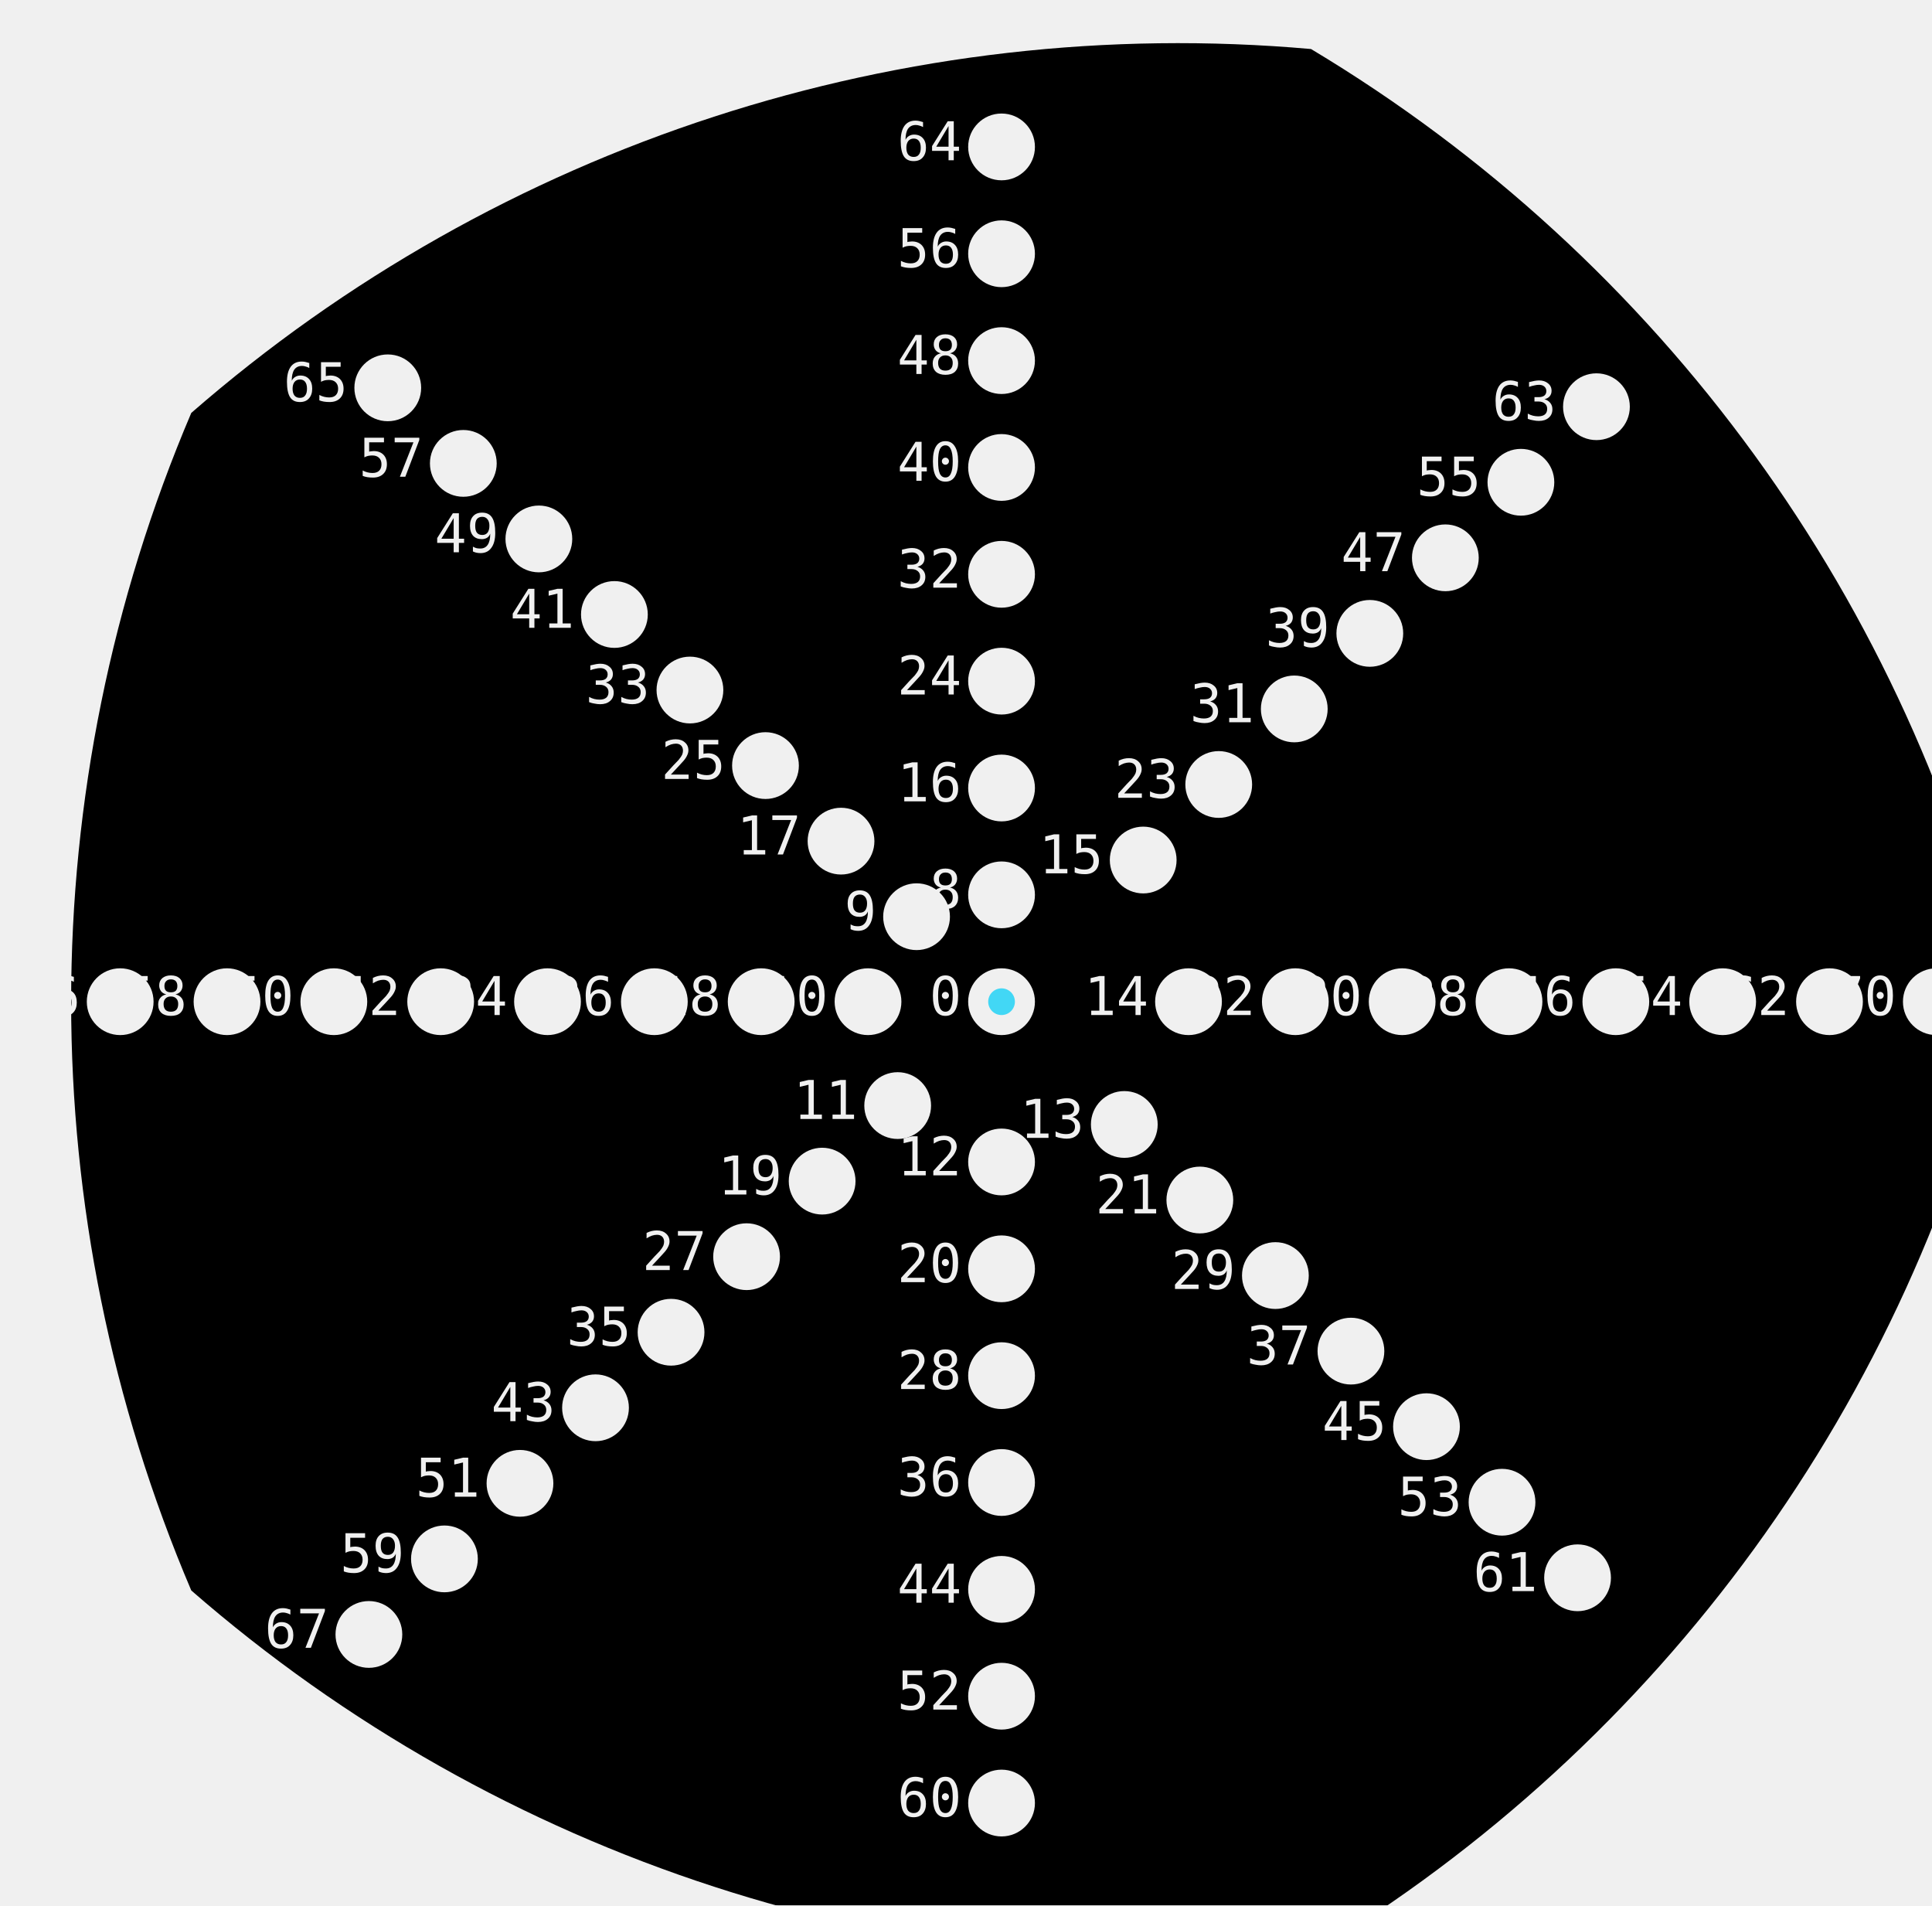
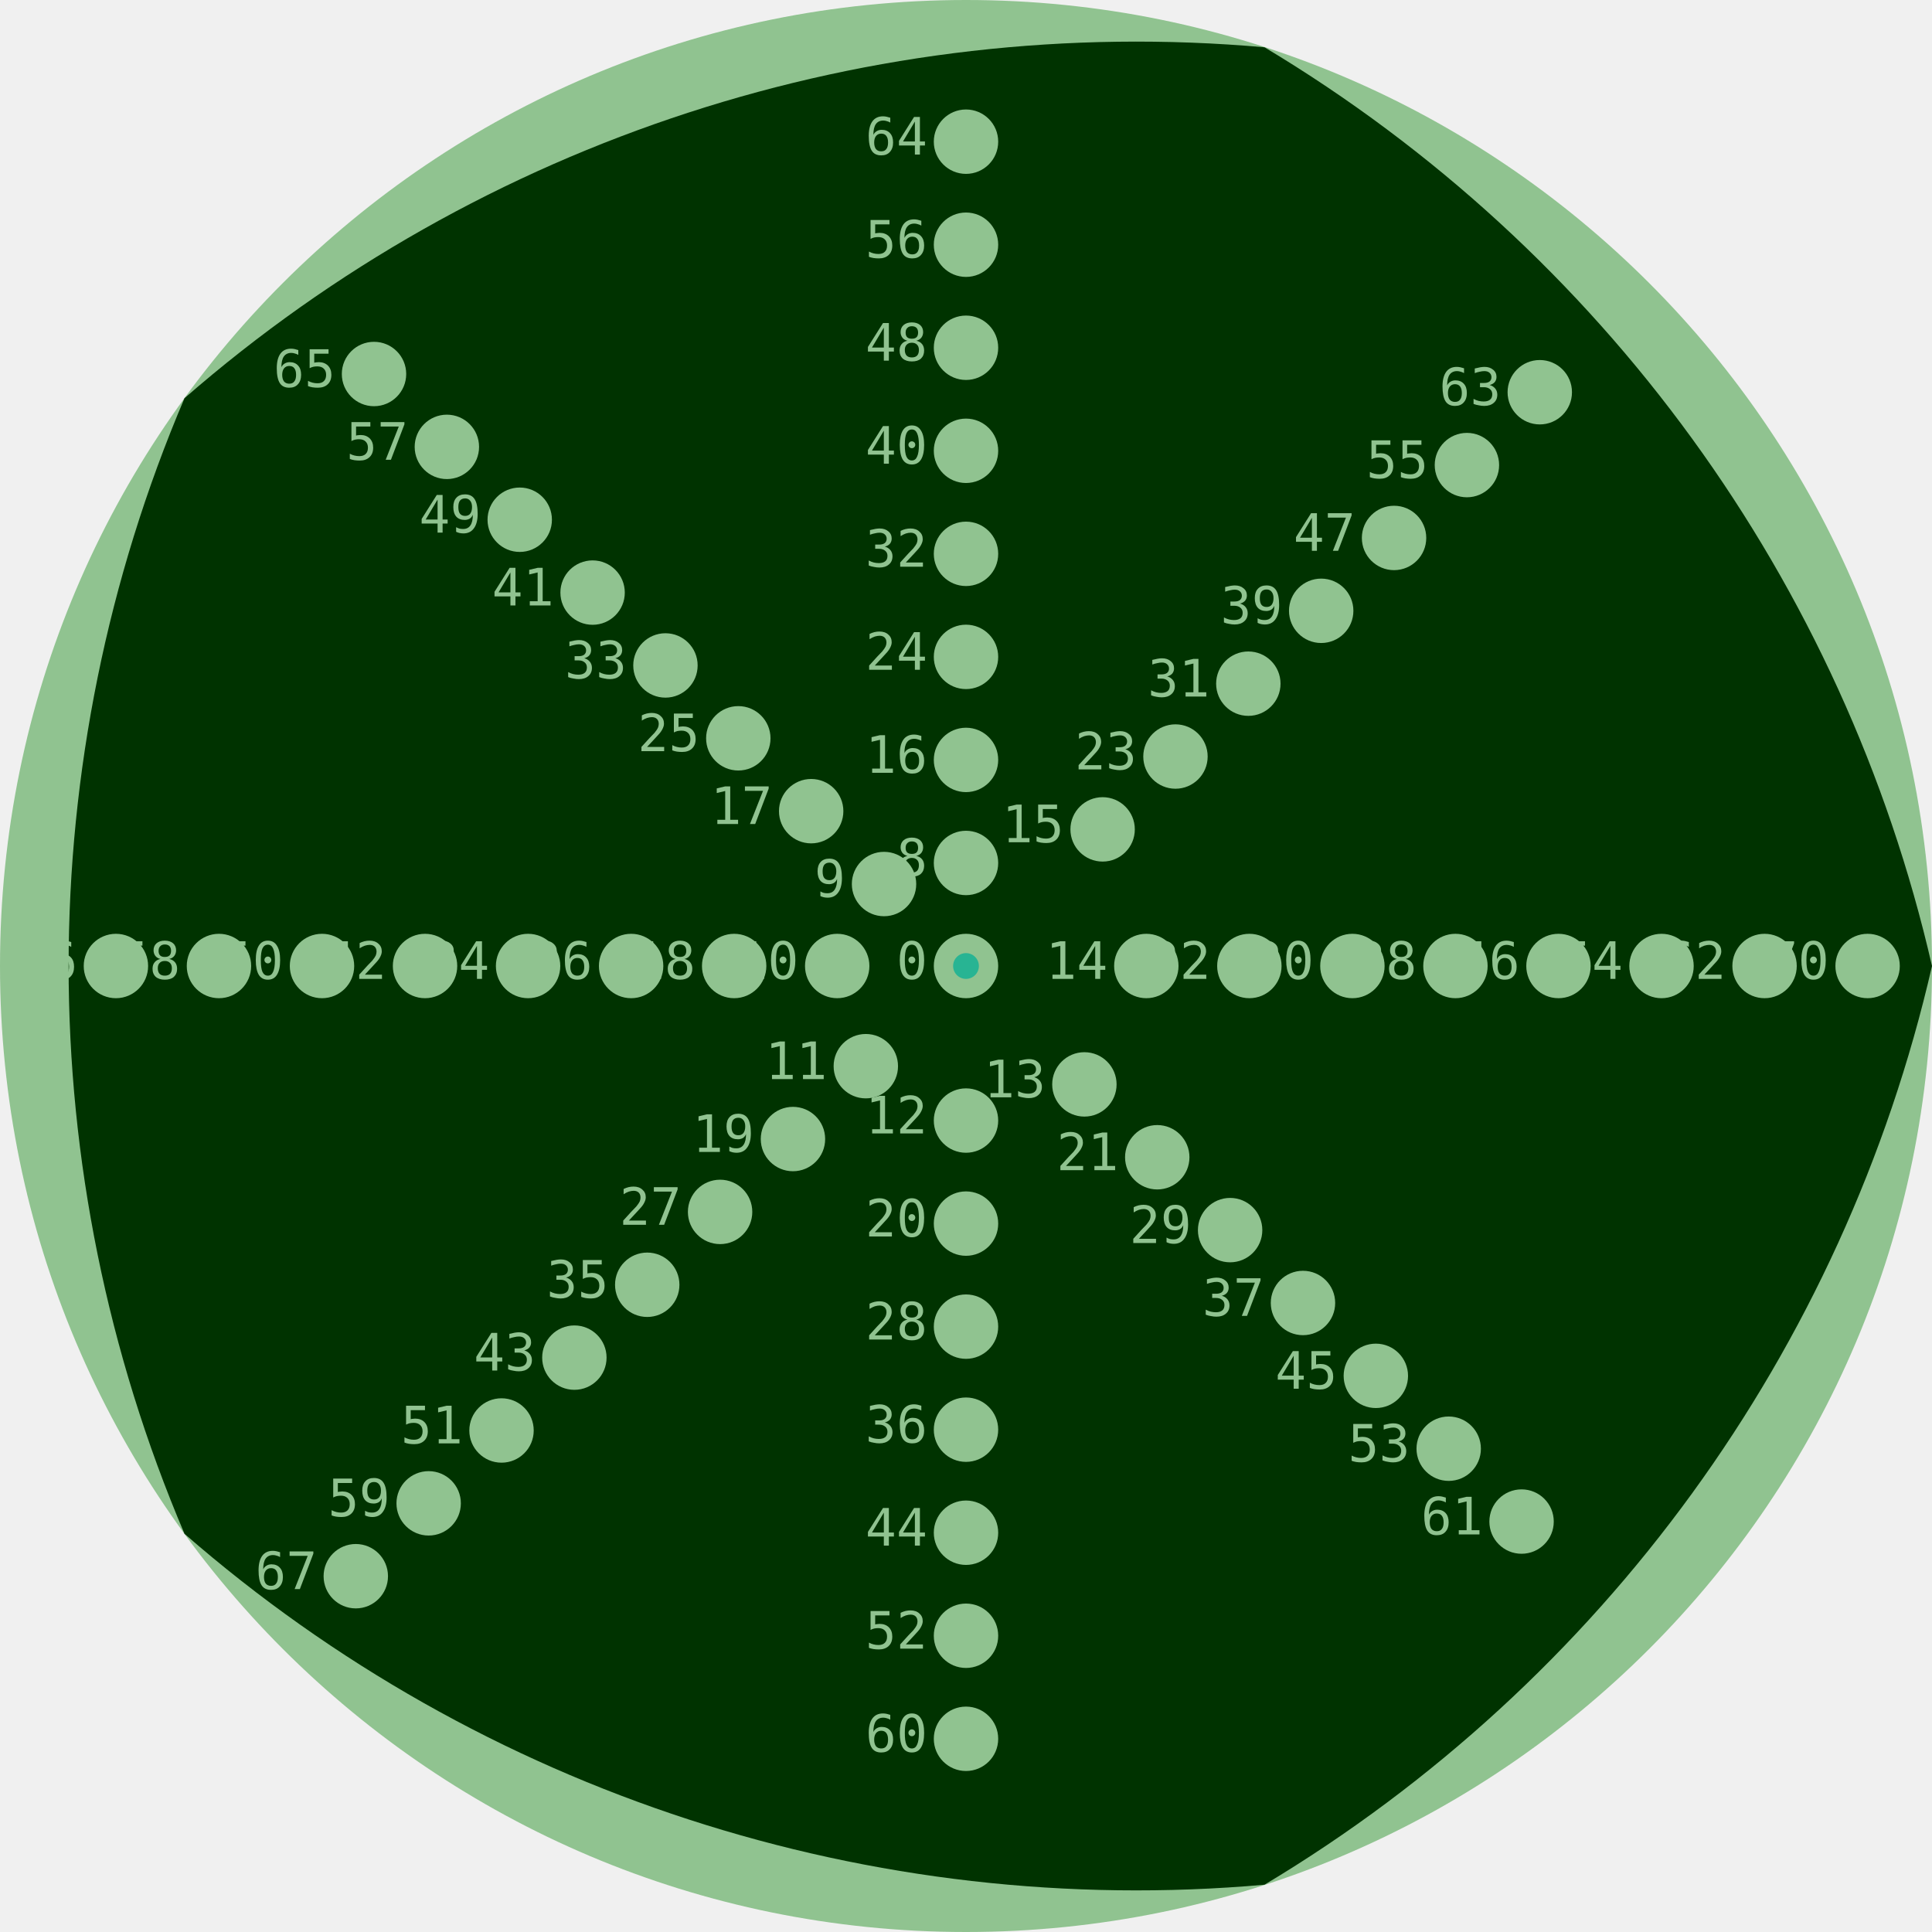
<svg xmlns="http://www.w3.org/2000/svg" xmlns:ns1="http://nathanfriend.io/inspiral">
  <g>
    <style>
      text {
        font-family: monospace;
        font-size: 4px;
      }
    </style>
    <mask id="holes">
      <rect width="100%" height="100%" fill="white" />
      <circle cx="75" cy="75" r="2.5" ns1:hole-name="0" ns1:hole-text-position-angle="0" ns1:hole-text-rotation-angle="0" />
      <text x="72" y="76" text-anchor="end">0</text>
      <circle cx="75" cy="67" r="2.5" ns1:hole-name="8" ns1:hole-text-position-angle="2.3415926535897933" ns1:hole-text-rotation-angle="-0.7" />
      <text x="72" y="68" text-anchor="end">8</text>
      <circle cx="75" cy="59" r="2.5" ns1:hole-name="16" ns1:hole-text-position-angle="2.741592653589793" ns1:hole-text-rotation-angle="0" />
      <text x="72" y="60" text-anchor="end">16</text>
      <circle cx="75" cy="51" r="2.5" ns1:hole-name="24" ns1:hole-text-position-angle="3.141592653589793" ns1:hole-text-rotation-angle="0" />
      <text x="72" y="52" text-anchor="end">24</text>
      <circle cx="75" cy="43" r="2.5" ns1:hole-name="32" ns1:hole-text-position-angle="3.141592653589793" ns1:hole-text-rotation-angle="0" />
      <text x="72" y="44" text-anchor="end">32</text>
      <circle cx="75" cy="35" r="2.5" ns1:hole-name="40" ns1:hole-text-position-angle="3.141592653589793" ns1:hole-text-rotation-angle="0" />
      <text x="72" y="36" text-anchor="end">40</text>
      <circle cx="75" cy="27" r="2.5" ns1:hole-name="48" ns1:hole-text-position-angle="3.141592653589793" ns1:hole-text-rotation-angle="0" />
      <text x="72" y="28" text-anchor="end">48</text>
      <circle cx="75" cy="19" r="2.5" ns1:hole-name="56" ns1:hole-text-position-angle="3.141592653589793" ns1:hole-text-rotation-angle="0" />
      <text x="72" y="20" text-anchor="end">56</text>
      <circle cx="75" cy="11" r="2.5" ns1:hole-name="64" ns1:hole-text-position-angle="3.141592653589793" ns1:hole-text-rotation-angle="0" />
      <text x="72" y="12" text-anchor="end">64</text>
      <circle cx="68.636" cy="68.636" r="2.5" ns1:hole-name="9" ns1:hole-text-position-angle="3.1269908169872416" ns1:hole-text-rotation-angle="-1.4853981633974482" />
      <text x="65.636" y="69.636" text-anchor="end">9</text>
      <circle cx="62.979" cy="62.979" r="2.5" ns1:hole-name="17" ns1:hole-text-position-angle="3.5269908169872415" ns1:hole-text-rotation-angle="-0.7853981633974483" />
      <text x="59.979" y="63.979" text-anchor="end">17</text>
      <circle cx="57.322" cy="57.322" r="2.5" ns1:hole-name="25" ns1:hole-text-position-angle="3.9269908169872414" ns1:hole-text-rotation-angle="-0.7853981633974483" />
      <text x="54.322" y="58.322" text-anchor="end">25</text>
      <circle cx="51.665" cy="51.665" r="2.5" ns1:hole-name="33" ns1:hole-text-position-angle="3.9269908169872414" ns1:hole-text-rotation-angle="-0.7853981633974483" />
      <text x="48.665" y="52.665" text-anchor="end">33</text>
      <circle cx="46.009" cy="46.009" r="2.5" ns1:hole-name="41" ns1:hole-text-position-angle="3.9269908169872414" ns1:hole-text-rotation-angle="-0.7853981633974483" />
      <text x="43.009" y="47.009" text-anchor="end">41</text>
      <circle cx="40.352" cy="40.352" r="2.5" ns1:hole-name="49" ns1:hole-text-position-angle="3.9269908169872414" ns1:hole-text-rotation-angle="-0.7853981633974483" />
      <text x="37.352" y="41.352" text-anchor="end">49</text>
      <circle cx="34.695" cy="34.695" r="2.5" ns1:hole-name="57" ns1:hole-text-position-angle="3.9269908169872414" ns1:hole-text-rotation-angle="-0.7853981633974483" />
      <text x="31.695" y="35.695" text-anchor="end">57</text>
      <circle cx="29.038" cy="29.038" r="2.5" ns1:hole-name="65" ns1:hole-text-position-angle="3.9269908169872414" ns1:hole-text-rotation-angle="-0.7853981633974483" />
      <text x="26.038" y="30.038" text-anchor="end">65</text>
      <circle cx="65" cy="75" r="2.5" ns1:hole-name="10" ns1:hole-text-position-angle="4.312388980384689" ns1:hole-text-rotation-angle="-1.5707963267948966" />
      <text x="62" y="76" text-anchor="end">10</text>
      <circle cx="57" cy="75" r="2.5" ns1:hole-name="18" ns1:hole-text-position-angle="4.71238898038469" ns1:hole-text-rotation-angle="-1.5707963267948966" />
      <text x="54" y="76" text-anchor="end">18</text>
      <circle cx="49" cy="75" r="2.5" ns1:hole-name="26" ns1:hole-text-position-angle="4.71238898038469" ns1:hole-text-rotation-angle="-1.5707963267948966" />
      <text x="46" y="76" text-anchor="end">26</text>
      <circle cx="41" cy="75" r="2.5" ns1:hole-name="34" ns1:hole-text-position-angle="4.71238898038469" ns1:hole-text-rotation-angle="-1.5707963267948966" />
      <text x="38" y="76" text-anchor="end">34</text>
      <circle cx="33" cy="75" r="2.5" ns1:hole-name="42" ns1:hole-text-position-angle="4.71238898038469" ns1:hole-text-rotation-angle="-1.5707963267948966" />
      <text x="30" y="76" text-anchor="end">42</text>
      <circle cx="25" cy="75" r="2.5" ns1:hole-name="50" ns1:hole-text-position-angle="4.71238898038469" ns1:hole-text-rotation-angle="-1.5707963267948966" />
      <text x="22" y="76" text-anchor="end">50</text>
      <circle cx="17" cy="75" r="2.5" ns1:hole-name="58" ns1:hole-text-position-angle="4.71238898038469" ns1:hole-text-rotation-angle="-1.5707963267948966" />
      <text x="14" y="76" text-anchor="end">58</text>
      <circle cx="9" cy="75" r="2.5" ns1:hole-name="66" ns1:hole-text-position-angle="4.71238898038469" ns1:hole-text-rotation-angle="-1.5707963267948966" />
      <text x="6" y="76" text-anchor="end">66</text>
      <circle cx="67.222" cy="82.778" r="2.5" ns1:hole-name="11" ns1:hole-text-position-angle="4.997787143782138" ns1:hole-text-rotation-angle="-2.356194490192345" />
      <text x="64.222" y="83.778" text-anchor="end">11</text>
      <circle cx="61.565" cy="88.435" r="2.5" ns1:hole-name="19" ns1:hole-text-position-angle="5.497787143782138" ns1:hole-text-rotation-angle="-2.356194490192345" />
      <text x="58.565" y="89.435" text-anchor="end">19</text>
      <circle cx="55.908" cy="94.092" r="2.5" ns1:hole-name="27" ns1:hole-text-position-angle="5.497787143782138" ns1:hole-text-rotation-angle="-2.356194490192345" />
      <text x="52.908" y="95.092" text-anchor="end">27</text>
      <circle cx="50.251" cy="99.749" r="2.5" ns1:hole-name="35" ns1:hole-text-position-angle="5.497787143782138" ns1:hole-text-rotation-angle="-2.356194490192345" />
      <text x="47.251" y="100.749" text-anchor="end">35</text>
      <circle cx="44.594" cy="105.406" r="2.5" ns1:hole-name="43" ns1:hole-text-position-angle="5.497787143782138" ns1:hole-text-rotation-angle="-2.356194490192345" />
      <text x="41.594" y="106.406" text-anchor="end">43</text>
      <circle cx="38.938" cy="111.062" r="2.5" ns1:hole-name="51" ns1:hole-text-position-angle="5.497787143782138" ns1:hole-text-rotation-angle="-2.356194490192345" />
      <text x="35.938" y="112.062" text-anchor="end">51</text>
      <circle cx="33.281" cy="116.719" r="2.5" ns1:hole-name="59" ns1:hole-text-position-angle="5.497787143782138" ns1:hole-text-rotation-angle="-2.356194490192345" />
      <text x="30.281" y="117.719" text-anchor="end">59</text>
      <circle cx="27.624" cy="122.376" r="2.5" ns1:hole-name="67" ns1:hole-text-position-angle="5.497787143782138" ns1:hole-text-rotation-angle="-2.356194490192345" />
      <text x="24.624" y="123.376" text-anchor="end">67</text>
      <circle cx="75" cy="87" r="2.5" ns1:hole-name="12" ns1:hole-text-position-angle="6.083185307179586" ns1:hole-text-rotation-angle="-3.141592653589793" />
      <text x="72" y="88" text-anchor="end">12</text>
      <circle cx="75" cy="95" r="2.5" ns1:hole-name="20" ns1:hole-text-position-angle="6.283185307179586" ns1:hole-text-rotation-angle="-3.141592653589793" />
      <text x="72" y="96" text-anchor="end">20</text>
      <circle cx="75" cy="103" r="2.5" ns1:hole-name="28" ns1:hole-text-position-angle="6.283185307179586" ns1:hole-text-rotation-angle="-3.141592653589793" />
      <text x="72" y="104" text-anchor="end">28</text>
      <circle cx="75" cy="111" r="2.5" ns1:hole-name="36" ns1:hole-text-position-angle="6.283185307179586" ns1:hole-text-rotation-angle="-3.141592653589793" />
      <text x="72" y="112" text-anchor="end">36</text>
      <circle cx="75" cy="119" r="2.5" ns1:hole-name="44" ns1:hole-text-position-angle="6.283185307179586" ns1:hole-text-rotation-angle="-3.141592653589793" />
      <text x="72" y="120" text-anchor="end">44</text>
      <circle cx="75" cy="127" r="2.5" ns1:hole-name="52" ns1:hole-text-position-angle="6.283185307179586" ns1:hole-text-rotation-angle="-3.141592653589793" />
      <text x="72" y="128" text-anchor="end">52</text>
      <circle cx="75" cy="135" r="2.5" ns1:hole-name="60" ns1:hole-text-position-angle="6.283185307179586" ns1:hole-text-rotation-angle="-3.141592653589793" />
      <text x="72" y="136" text-anchor="end">60</text>
      <circle cx="84.192" cy="84.192" r="2.5" ns1:hole-name="13" ns1:hole-text-position-angle="6.668583470577034" ns1:hole-text-rotation-angle="-3.9269908169872414" />
      <text x="81.192" y="85.192" text-anchor="end">13</text>
      <circle cx="89.849" cy="89.849" r="2.5" ns1:hole-name="21" ns1:hole-text-position-angle="7.0685834705770345" ns1:hole-text-rotation-angle="-3.9269908169872414" />
      <text x="86.849" y="90.849" text-anchor="end">21</text>
      <circle cx="95.506" cy="95.506" r="2.5" ns1:hole-name="29" ns1:hole-text-position-angle="7.0685834705770345" ns1:hole-text-rotation-angle="-3.9269908169872414" />
      <text x="92.506" y="96.506" text-anchor="end">29</text>
      <circle cx="101.163" cy="101.163" r="2.5" ns1:hole-name="37" ns1:hole-text-position-angle="7.0685834705770345" ns1:hole-text-rotation-angle="-3.9269908169872414" />
      <text x="98.163" y="102.163" text-anchor="end">37</text>
      <circle cx="106.82" cy="106.82" r="2.5" ns1:hole-name="45" ns1:hole-text-position-angle="7.0685834705770345" ns1:hole-text-rotation-angle="-3.9269908169872414" />
      <text x="103.82" y="107.82" text-anchor="end">45</text>
      <circle cx="112.477" cy="112.477" r="2.5" ns1:hole-name="53" ns1:hole-text-position-angle="7.0685834705770345" ns1:hole-text-rotation-angle="-3.9269908169872414" />
      <text x="109.477" y="113.477" text-anchor="end">53</text>
      <circle cx="118.134" cy="118.134" r="2.5" ns1:hole-name="61" ns1:hole-text-position-angle="7.0685834705770345" ns1:hole-text-rotation-angle="-3.9269908169872414" />
      <text x="115.134" y="119.134" text-anchor="end">61</text>
      <circle cx="89" cy="75" r="2.5" ns1:hole-name="14" ns1:hole-text-position-angle="7.653981633974483" ns1:hole-text-rotation-angle="-4.71238898038469" />
      <text x="86" y="76" text-anchor="end">14</text>
      <circle cx="97" cy="75" r="2.5" ns1:hole-name="22" ns1:hole-text-position-angle="7.853981633974483" ns1:hole-text-rotation-angle="-4.71238898038469" />
      <text x="94" y="76" text-anchor="end">22</text>
      <circle cx="105" cy="75" r="2.5" ns1:hole-name="30" ns1:hole-text-position-angle="7.853981633974483" ns1:hole-text-rotation-angle="-4.71238898038469" />
      <text x="102" y="76" text-anchor="end">30</text>
      <circle cx="113" cy="75" r="2.5" ns1:hole-name="38" ns1:hole-text-position-angle="7.853981633974483" ns1:hole-text-rotation-angle="-4.71238898038469" />
      <text x="110" y="76" text-anchor="end">38</text>
      <circle cx="121" cy="75" r="2.5" ns1:hole-name="46" ns1:hole-text-position-angle="7.853981633974483" ns1:hole-text-rotation-angle="-4.71238898038469" />
      <text x="118" y="76" text-anchor="end">46</text>
      <circle cx="129" cy="75" r="2.5" ns1:hole-name="54" ns1:hole-text-position-angle="7.853981633974483" ns1:hole-text-rotation-angle="-4.71238898038469" />
      <text x="126" y="76" text-anchor="end">54</text>
      <circle cx="137" cy="75" r="2.5" ns1:hole-name="62" ns1:hole-text-position-angle="7.853981633974483" ns1:hole-text-rotation-angle="-4.71238898038469" />
      <text x="134" y="76" text-anchor="end">62</text>
      <circle cx="145" cy="75" r="2.5" ns1:hole-name="70" ns1:hole-text-position-angle="7.853981633974483" ns1:hole-text-rotation-angle="-4.71238898038469" />
      <text x="142" y="76" text-anchor="end">70</text>
      <circle cx="85.607" cy="64.393" r="2.5" ns1:hole-name="15" ns1:hole-text-position-angle="8.439379797371931" ns1:hole-text-rotation-angle="-5.497787143782138" />
      <text x="82.607" y="65.393" text-anchor="end">15</text>
      <circle cx="91.263" cy="58.737" r="2.5" ns1:hole-name="23" ns1:hole-text-position-angle="8.63937979737193" ns1:hole-text-rotation-angle="-5.497787143782138" />
      <text x="88.263" y="59.737" text-anchor="end">23</text>
      <circle cx="96.92" cy="53.08" r="2.5" ns1:hole-name="31" ns1:hole-text-position-angle="8.63937979737193" ns1:hole-text-rotation-angle="-5.497787143782138" />
      <text x="93.92" y="54.08" text-anchor="end">31</text>
      <circle cx="102.577" cy="47.423" r="2.5" ns1:hole-name="39" ns1:hole-text-position-angle="8.63937979737193" ns1:hole-text-rotation-angle="-5.497787143782138" />
      <text x="99.577" y="48.423" text-anchor="end">39</text>
      <circle cx="108.234" cy="41.766" r="2.5" ns1:hole-name="47" ns1:hole-text-position-angle="8.63937979737193" ns1:hole-text-rotation-angle="-5.497787143782138" />
      <text x="105.234" y="42.766" text-anchor="end">47</text>
      <circle cx="113.891" cy="36.109" r="2.5" ns1:hole-name="55" ns1:hole-text-position-angle="8.63937979737193" ns1:hole-text-rotation-angle="-5.497787143782138" />
      <text x="110.891" y="37.109" text-anchor="end">55</text>
      <circle cx="119.548" cy="30.452" r="2.5" ns1:hole-name="63" ns1:hole-text-position-angle="8.63937979737193" ns1:hole-text-rotation-angle="-5.497787143782138" />
      <text x="116.548" y="31.452" text-anchor="end">63</text>
    </mask>
-     <path mask="url(#holes)" d="M 150 75              A 112.5 112.5 0 0 0 98.176 3.671              A 112.5 112.5 0 0 0 14.324 30.916              A 112.5 112.5 0 0 0 14.324 119.084              A 112.5 112.5 0 0 0 98.176 146.329              A 112.5 112.5 0 0 0 150 75              Z" />
+     <path id="shape" mask="url(#holes)" d="M 150 75              A 112.5 112.5 0 0 0 98.176 3.671              A 112.5 112.5 0 0 0 14.324 30.916              A 112.5 112.5 0 0 0 14.324 119.084              A 112.5 112.5 0 0 0 98.176 146.329              A 112.5 112.5 0 0 0 150 75              Z" />
    <circle id="center-point" cx="75" cy="75" r="1" fill="#42d7f5" />
+     <style>
+       #clip {
+         fill: green;
+         opacity: 0.4;
+       }
+     </style>
+     <ellipse id="clip" cx="75" cy="75" rx="75" ry="75" />
  </g>
</svg>
